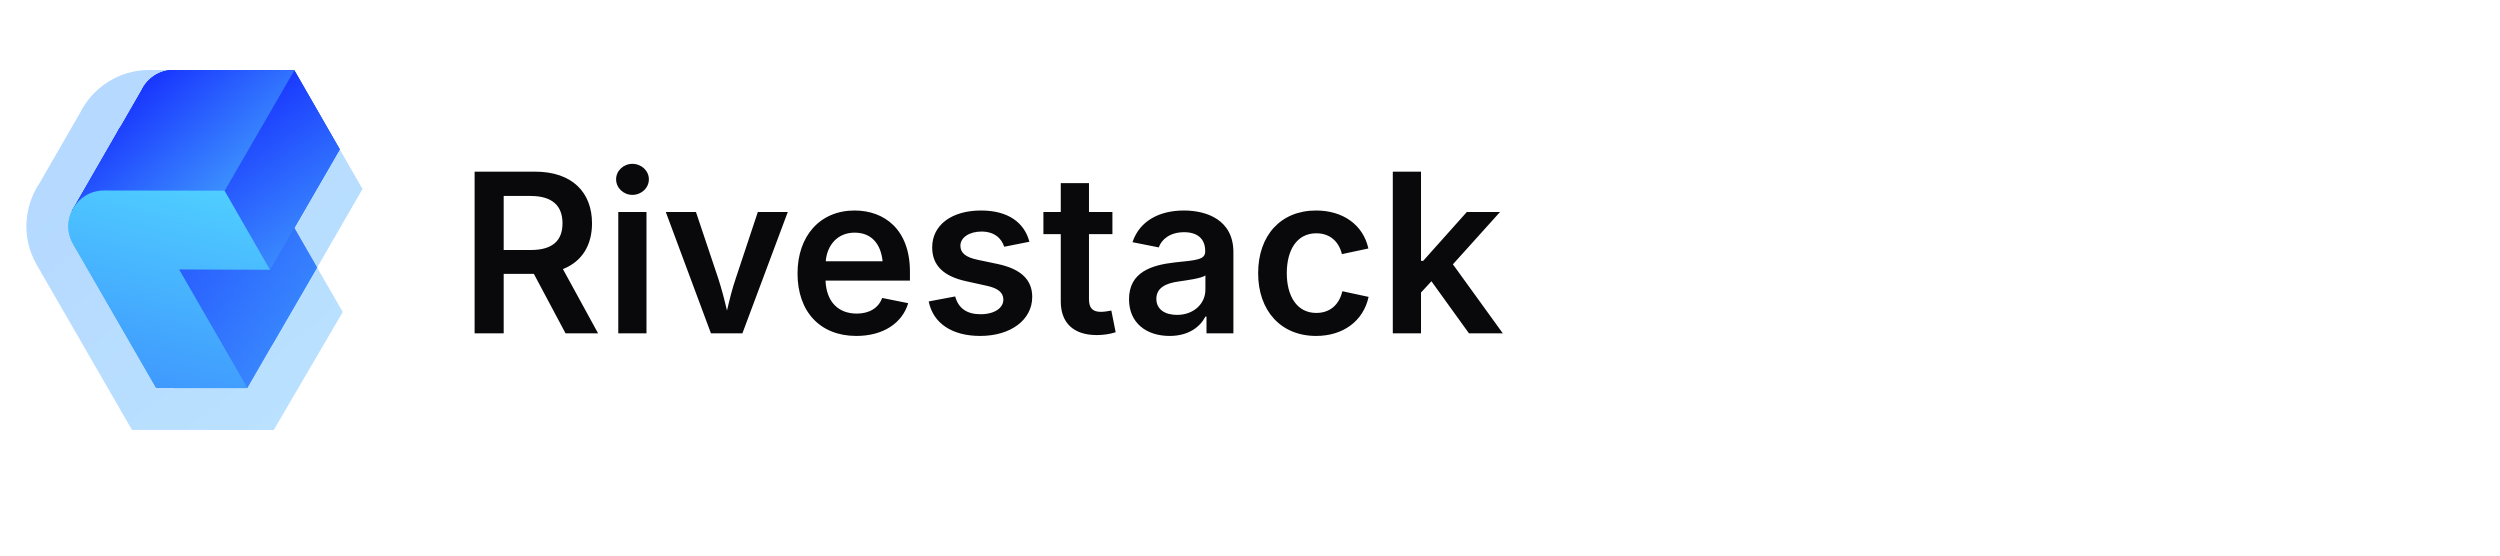
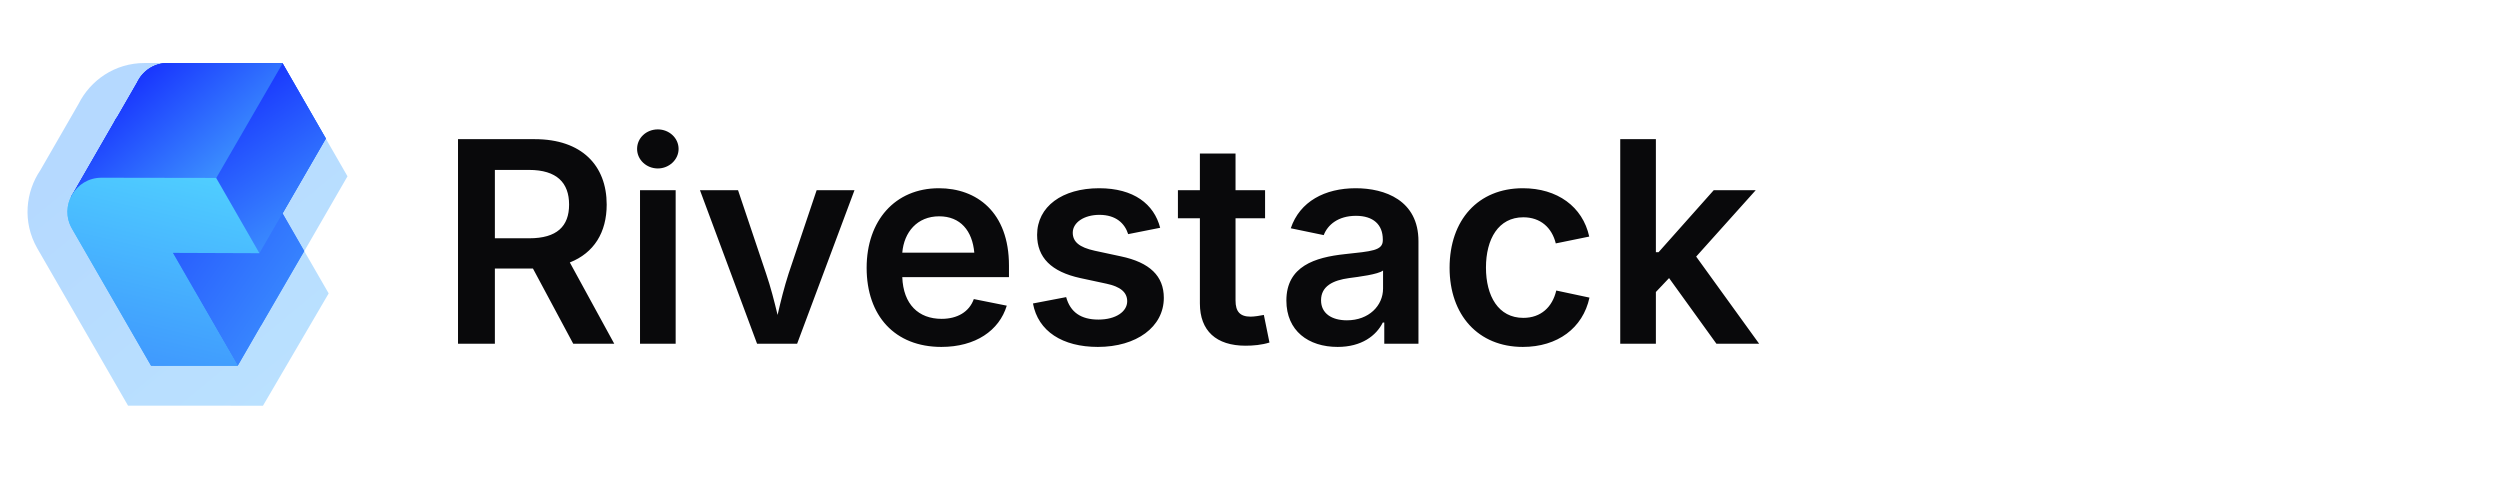
- <svg xmlns="http://www.w3.org/2000/svg" width="180" height="40" viewBox="0 0 180 40" fill="none">
-   <svg x="1" y="5" width="26" height="26" viewBox="87.125 73.25 319.75 342.25">
+ <svg xmlns="http://www.w3.org/2000/svg" width="160" height="32" viewBox="0 0 160 32" fill="none">
+   <svg x="1" y="4" width="22" height="22" viewBox="87.125 73.25 319.75 342.25">
    <path d="M204.502 73.757C174.43 73.707 150.244 91.192 138.598 114.355L100.495 180.48C85.902 202.015 82.467 231.761 97.26 257.974L97.625 258.613L176.341 395.049L187.804 414.918L276.841 414.947L299.1 414.954L322.136 414.996L387.552 303.156L363.281 261.039L406.293 186.551L341.541 73.984L204.502 73.757Z" fill="url(#paint0_light)" />
    <path d="M196.735 93.302C202.001 82.064 213.301 73.733 227.481 73.756L341.588 73.946L384.723 148.896L384.578 148.895L384.747 148.9L341.603 223.471L363.203 261.002L363.193 261.003L340.153 300.721L340.16 300.734L340.146 300.733L320.017 335.435L319.966 335.345L296.972 375.166L253.982 300.705L253.768 300.705L192.749 194.944L130.873 207.341L173.704 133.009C174.705 130.876 175.925 128.849 177.339 126.963L196.735 93.302Z" fill="url(#paint1_light)" />
    <path d="M297.145 375.222L210.753 375.194L132.037 238.758C119.001 216.163 135.336 187.933 161.422 187.976L275.53 188.165L318.665 263.116L232.442 262.795L297.145 375.222Z" fill="url(#paint2_light)" />
    <path d="M196.739 93.291C202.008 82.058 213.304 73.733 227.479 73.757L341.586 73.945L384.722 148.896L384.59 148.896L384.744 148.9L341.602 223.47L363.202 261.002L363.192 261.001L340.151 300.719L340.16 300.734L340.143 300.733L320.014 335.435L319.963 335.346L296.971 375.166L253.98 300.705L253.767 300.706L192.748 194.944L130.874 207.341L173.701 133.014C174.702 130.882 175.92 128.855 177.333 126.969L196.739 93.291Z" fill="url(#paint3_light)" />
    <path d="M384.703 149.028L318.582 263.103L275.704 188.3L341.691 74.091L384.703 149.028Z" fill="url(#paint4_light)" />
    <path d="M196.739 93.292C202.008 82.058 213.304 73.734 227.479 73.757L341.586 73.945L341.617 74.001L275.569 188.3L247.252 200.722L199.493 206.637L192.748 194.944L130.874 207.341L173.701 133.015C174.702 130.882 175.92 128.855 177.333 126.97L196.739 93.292Z" fill="url(#paint5_light)" />
    <path d="M297.146 375.222L210.754 375.194L132.038 238.758C119.002 216.163 135.337 187.933 161.423 187.976L275.531 188.165L318.666 263.116L232.443 262.795L297.146 375.222Z" fill="url(#paint6_light)" />
  </svg>
-   <text x="33" y="24" font-family="Inter, system-ui, -apple-system, sans-serif" font-size="16" font-weight="600" fill="#09090B">Rivestack</text>
+   <text x="28" y="22" font-family="Inter, system-ui, -apple-system, sans-serif" font-size="18" font-weight="600" fill="#09090B">Rivestack</text>
  <defs>
    <linearGradient id="paint0_light" x1="151.979" y1="154.075" x2="352.887" y2="397.242" gradientUnits="userSpaceOnUse">
      <stop stop-color="#B5D9FF" />
      <stop offset="1" stop-color="#BAE1FF" />
    </linearGradient>
    <linearGradient id="paint1_light" x1="222.926" y1="56.146" x2="470.7" y2="226.499" gradientUnits="userSpaceOnUse">
      <stop stop-color="#1936FE" />
      <stop offset="1" stop-color="#3F98FE" />
    </linearGradient>
    <linearGradient id="paint2_light" x1="255.4" y1="187.05" x2="210.433" y2="379.409" gradientUnits="userSpaceOnUse">
      <stop stop-color="#4FCDFF" />
      <stop offset="1" stop-color="#3F98FE" />
    </linearGradient>
    <linearGradient id="paint3_light" x1="222.926" y1="56.146" x2="470.699" y2="226.498" gradientUnits="userSpaceOnUse">
      <stop stop-color="#1936FE" />
      <stop offset="1" stop-color="#3F98FE" />
    </linearGradient>
    <linearGradient id="paint4_light" x1="343.644" y1="65.966" x2="441.409" y2="208.519" gradientUnits="userSpaceOnUse">
      <stop stop-color="#1936FE" />
      <stop offset="1" stop-color="#3F98FE" />
    </linearGradient>
    <linearGradient id="paint5_light" x1="226.634" y1="62.569" x2="318.654" y2="166.685" gradientUnits="userSpaceOnUse">
      <stop stop-color="#1936FE" />
      <stop offset="1" stop-color="#3F98FE" />
    </linearGradient>
    <linearGradient id="paint6_light" x1="255.401" y1="187.05" x2="210.434" y2="379.409" gradientUnits="userSpaceOnUse">
      <stop stop-color="#4FCDFF" />
      <stop offset="1" stop-color="#3F98FE" />
    </linearGradient>
  </defs>
</svg>
